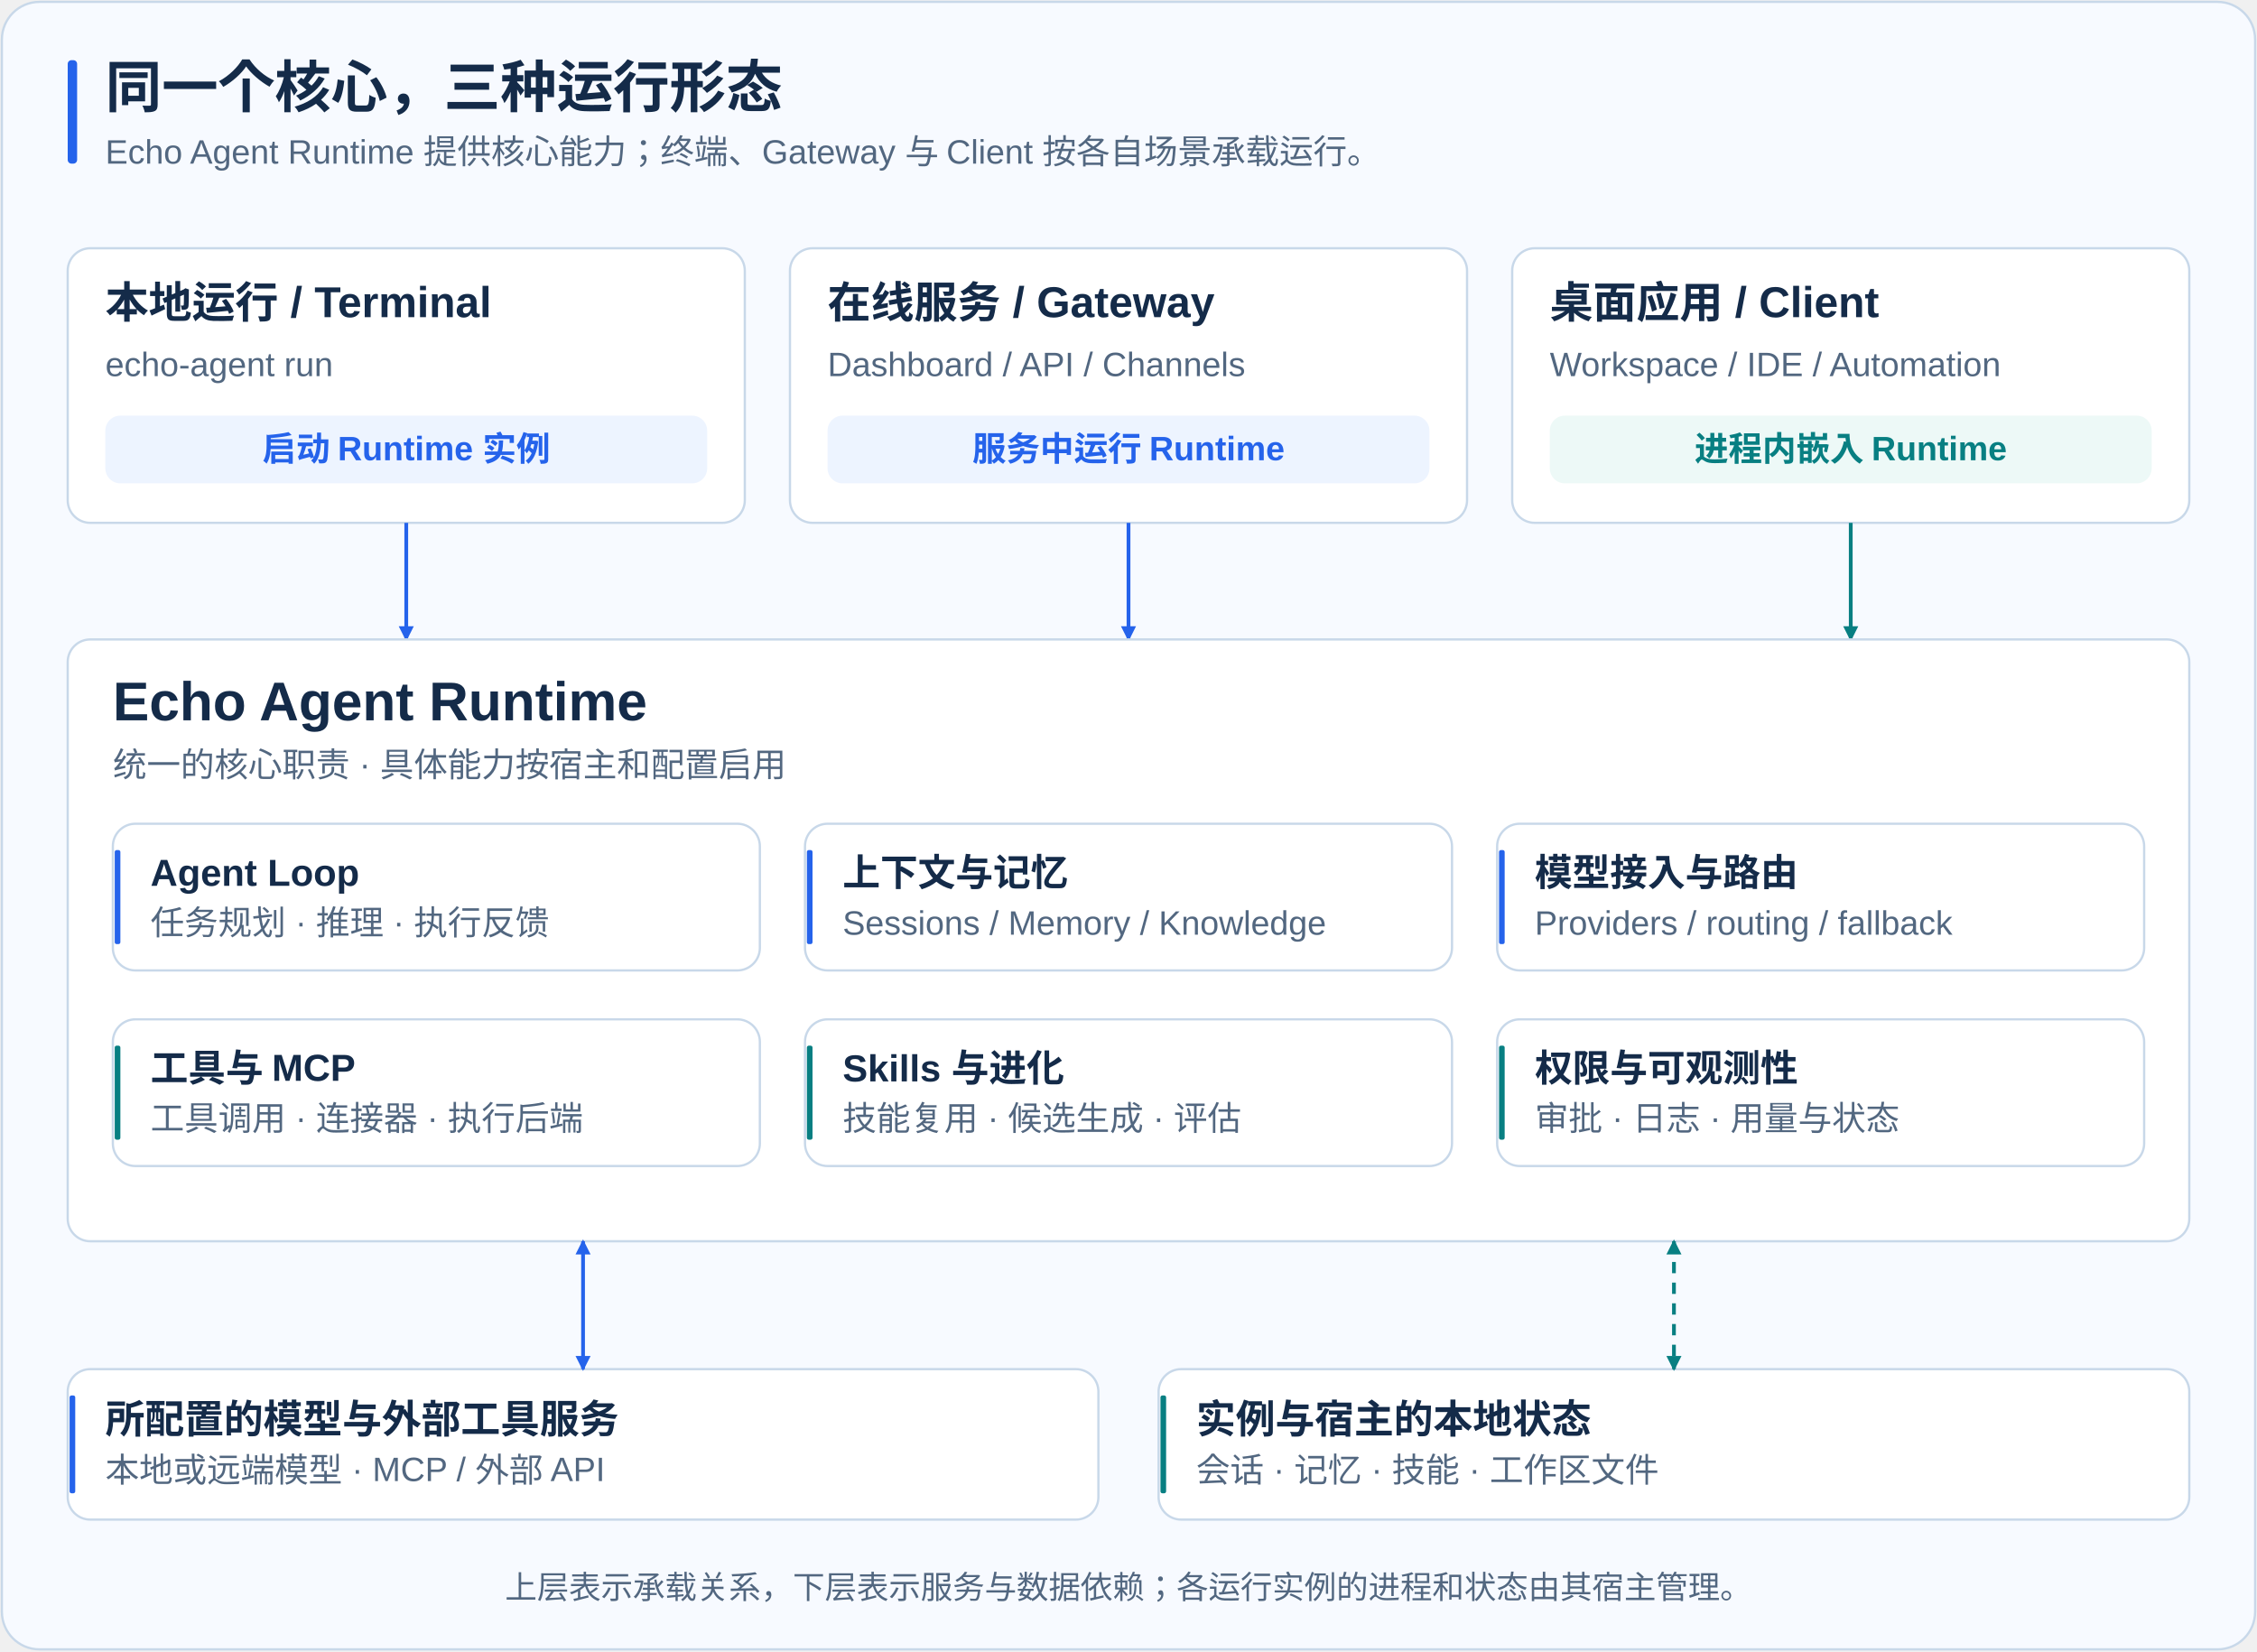
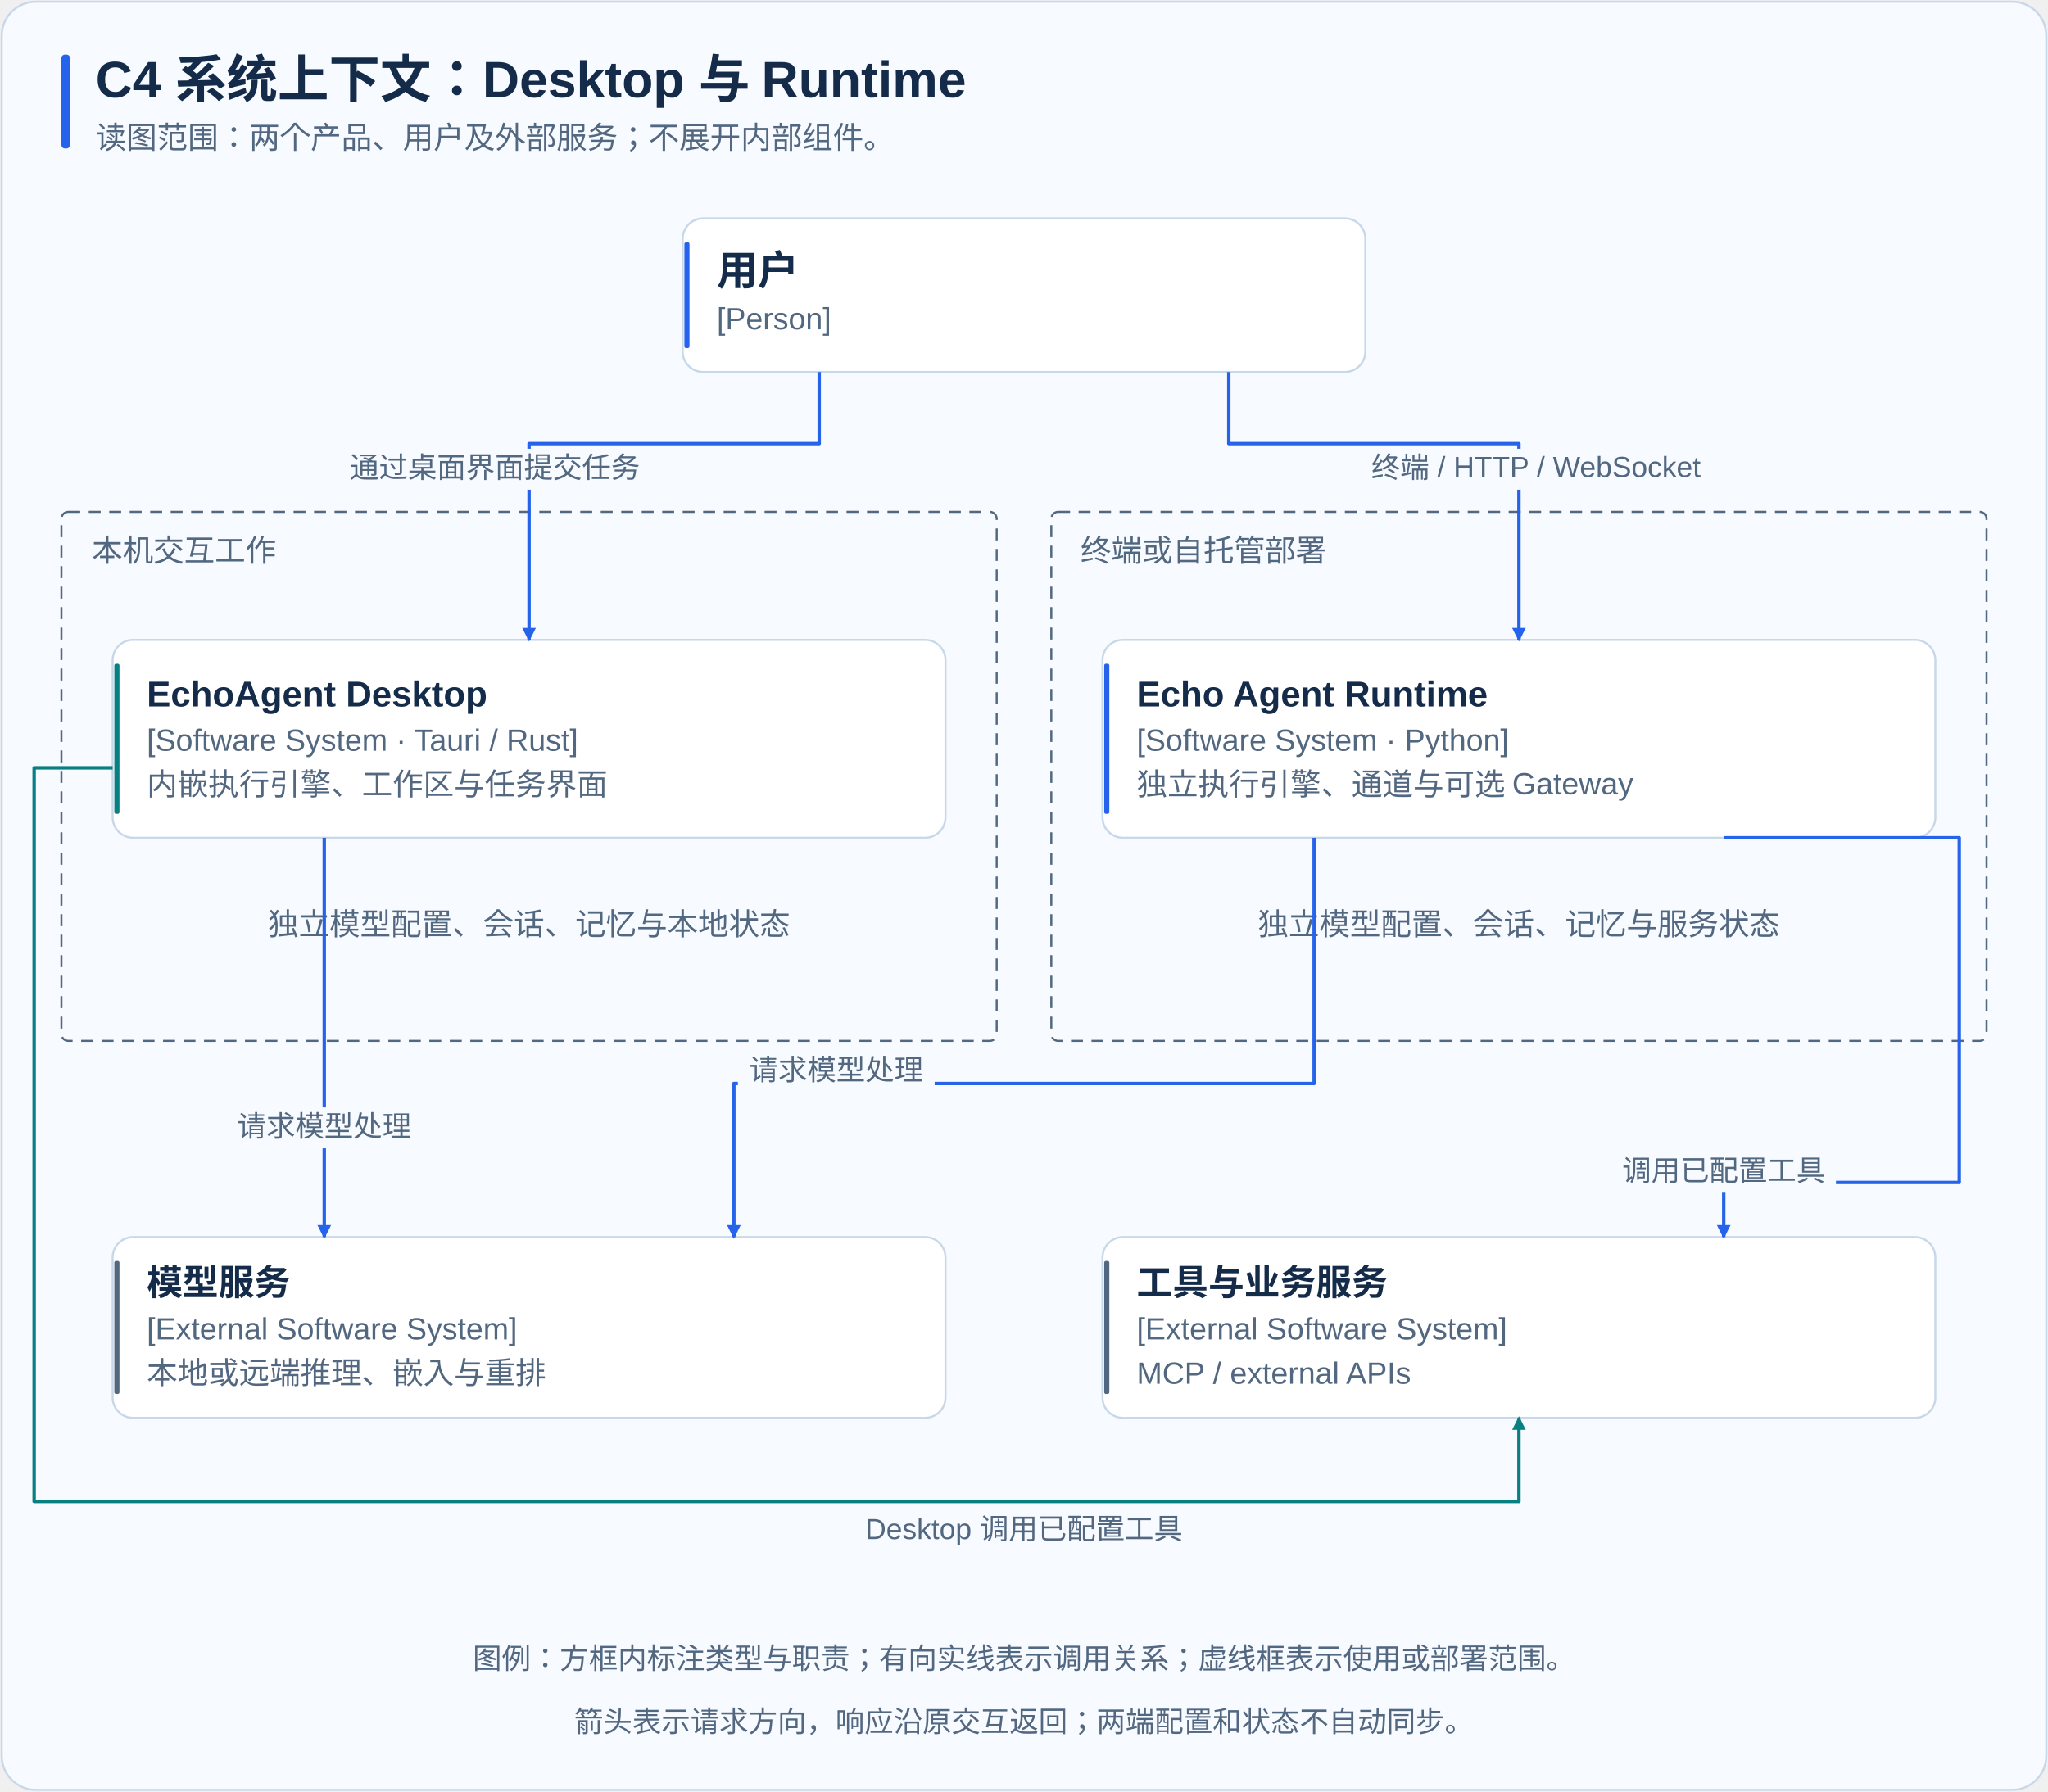
- <svg xmlns="http://www.w3.org/2000/svg" width="1200" height="878" viewBox="0 0 1200 878" role="img" aria-labelledby="title description">
+ <svg xmlns="http://www.w3.org/2000/svg" width="1200" height="1050" viewBox="0 0 1200 1050" role="img" aria-labelledby="title description">
  <defs>
    <marker id="blue" markerWidth="8" markerHeight="8" refX="7" refY="4" orient="auto-start-reverse" markerUnits="userSpaceOnUse">
      <path d="M0 0 8 4 0 8Z" fill="#2563eb" />
    </marker>
    <marker id="teal" markerWidth="8" markerHeight="8" refX="7" refY="4" orient="auto-start-reverse" markerUnits="userSpaceOnUse">
      <path d="M0 0 8 4 0 8Z" fill="#087f82" />
    </marker>
    <marker id="muted" markerWidth="8" markerHeight="8" refX="7" refY="4" orient="auto-start-reverse" markerUnits="userSpaceOnUse">
      <path d="M0 0 8 4 0 8Z" fill="#526780" />
    </marker>
  </defs>
  <g font-family="-apple-system, BlinkMacSystemFont, 'Segoe UI', 'PingFang SC', 'Microsoft YaHei', Arial, sans-serif">
-     <rect x="1" y="1" width="1198" height="876" rx="20" fill="#f7faff" stroke="#c8d8e9" stroke-width="1.2" />
+     <rect x="1" y="1" width="1198" height="1048" rx="20" fill="#f7faff" stroke="#c8d8e9" stroke-width="1.2" />
    <rect x="36" y="32" width="5" height="55" rx="2" fill="#2563eb" stroke="none" stroke-width="1.2" />
-     <text x="56" y="57" fill="#142b49" font-size="30" font-weight="700" text-anchor="start">同一个核心，三种运行形态</text>
-     <text x="56" y="87" fill="#526780" font-size="18" font-weight="400" text-anchor="start">Echo Agent Runtime 提供核心能力；终端、Gateway 与 Client 按各自场景承载运行。</text>
-     <rect x="36" y="132" width="360" height="146" rx="12" fill="#ffffff" stroke="#c8d8e9" stroke-width="1.2" />
-     <text x="56" y="169" fill="#142b49" font-size="23" font-weight="700" text-anchor="start">本地运行 / Terminal</text>
-     <text x="56" y="200" fill="#526780" font-size="18" font-weight="400" text-anchor="start">echo-agent run</text>
-     <rect x="56" y="221" width="320" height="36" rx="8" fill="#edf4ff" stroke="none" stroke-width="1.2" />
-     <text x="216" y="245" fill="#2563eb" font-size="18" font-weight="600" text-anchor="middle">启动 Runtime 实例</text>
-     <path d="M216 278 L216 340" fill="none" stroke="#2563eb" stroke-width="2" stroke-linejoin="round" marker-end="url(#blue)" />
-     <rect x="420" y="132" width="360" height="146" rx="12" fill="#ffffff" stroke="#c8d8e9" stroke-width="1.2" />
-     <text x="440" y="169" fill="#142b49" font-size="23" font-weight="700" text-anchor="start">在线服务 / Gateway</text>
-     <text x="440" y="200" fill="#526780" font-size="18" font-weight="400" text-anchor="start">Dashboard / API / Channels</text>
-     <rect x="440" y="221" width="320" height="36" rx="8" fill="#edf4ff" stroke="none" stroke-width="1.2" />
-     <text x="600" y="245" fill="#2563eb" font-size="18" font-weight="600" text-anchor="middle">服务中运行 Runtime</text>
-     <path d="M600 278 L600 340" fill="none" stroke="#2563eb" stroke-width="2" stroke-linejoin="round" marker-end="url(#blue)" />
-     <rect x="804" y="132" width="360" height="146" rx="12" fill="#ffffff" stroke="#c8d8e9" stroke-width="1.2" />
-     <text x="824" y="169" fill="#142b49" font-size="23" font-weight="700" text-anchor="start">桌面应用 / Client</text>
-     <text x="824" y="200" fill="#526780" font-size="18" font-weight="400" text-anchor="start">Workspace / IDE / Automation</text>
-     <rect x="824" y="221" width="320" height="36" rx="8" fill="#edf9f7" stroke="none" stroke-width="1.2" />
-     <text x="984" y="245" fill="#087f82" font-size="18" font-weight="600" text-anchor="middle">进程内嵌入 Runtime</text>
-     <path d="M984 278 L984 340" fill="none" stroke="#087f82" stroke-width="2" stroke-linejoin="round" marker-end="url(#teal)" />
-     <rect x="36" y="340" width="1128" height="320" rx="12" fill="#ffffff" stroke="#c8d8e9" stroke-width="1.2" />
-     <text x="60" y="383" fill="#142b49" font-size="29" font-weight="700" text-anchor="start">Echo Agent Runtime</text>
-     <text x="60" y="413" fill="#526780" font-size="18" font-weight="400" text-anchor="start">统一的核心职责 · 具体能力按宿主和配置启用</text>
-     <rect x="60" y="438" width="344" height="78" rx="12" fill="#ffffff" stroke="#c8d8e9" stroke-width="1.2" />
-     <rect x="61" y="452" width="3" height="50" rx="1" fill="#2563eb" stroke="none" stroke-width="1.2" />
-     <text x="80" y="471.0" fill="#142b49" font-size="20" font-weight="650" text-anchor="start">Agent Loop</text>
-     <text x="80" y="497.0" fill="#526780" font-size="18" font-weight="400" text-anchor="start">任务规划 · 推理 · 执行反馈</text>
-     <rect x="428" y="438" width="344" height="78" rx="12" fill="#ffffff" stroke="#c8d8e9" stroke-width="1.2" />
-     <rect x="429" y="452" width="3" height="50" rx="1" fill="#2563eb" stroke="none" stroke-width="1.2" />
-     <text x="448" y="471.0" fill="#142b49" font-size="20" font-weight="650" text-anchor="start">上下文与记忆</text>
-     <text x="448" y="497.0" fill="#526780" font-size="18" font-weight="400" text-anchor="start">Sessions / Memory / Knowledge</text>
-     <rect x="796" y="438" width="344" height="78" rx="12" fill="#ffffff" stroke="#c8d8e9" stroke-width="1.2" />
-     <rect x="797" y="452" width="3" height="50" rx="1" fill="#2563eb" stroke="none" stroke-width="1.2" />
-     <text x="816" y="471.0" fill="#142b49" font-size="20" font-weight="650" text-anchor="start">模型接入与路由</text>
-     <text x="816" y="497.0" fill="#526780" font-size="18" font-weight="400" text-anchor="start">Providers / routing / fallback</text>
-     <rect x="60" y="542" width="344" height="78" rx="12" fill="#ffffff" stroke="#c8d8e9" stroke-width="1.2" />
-     <rect x="61" y="556" width="3" height="50" rx="1" fill="#087f82" stroke="none" stroke-width="1.2" />
-     <text x="80" y="575.0" fill="#142b49" font-size="20" font-weight="650" text-anchor="start">工具与 MCP</text>
-     <text x="80" y="601.0" fill="#526780" font-size="18" font-weight="400" text-anchor="start">工具调用 · 连接器 · 执行后端</text>
-     <rect x="428" y="542" width="344" height="78" rx="12" fill="#ffffff" stroke="#c8d8e9" stroke-width="1.2" />
-     <rect x="429" y="556" width="3" height="50" rx="1" fill="#087f82" stroke="none" stroke-width="1.2" />
-     <text x="448" y="575.0" fill="#142b49" font-size="20" font-weight="650" text-anchor="start">Skills 与进化</text>
-     <text x="448" y="601.0" fill="#526780" font-size="18" font-weight="400" text-anchor="start">技能复用 · 候选生成 · 评估</text>
-     <rect x="796" y="542" width="344" height="78" rx="12" fill="#ffffff" stroke="#c8d8e9" stroke-width="1.2" />
-     <rect x="797" y="556" width="3" height="50" rx="1" fill="#087f82" stroke="none" stroke-width="1.2" />
-     <text x="816" y="575.0" fill="#142b49" font-size="20" font-weight="650" text-anchor="start">权限与可观测性</text>
-     <text x="816" y="601.0" fill="#526780" font-size="18" font-weight="400" text-anchor="start">审批 · 日志 · 用量与状态</text>
-     <rect x="36" y="728" width="548" height="80" rx="12" fill="#ffffff" stroke="#c8d8e9" stroke-width="1.2" />
-     <rect x="37" y="742" width="3" height="52" rx="1" fill="#2563eb" stroke="none" stroke-width="1.2" />
-     <text x="56" y="762.0" fill="#142b49" font-size="21" font-weight="650" text-anchor="start">所配置的模型与外部工具服务</text>
-     <text x="56" y="788.0" fill="#526780" font-size="18" font-weight="400" text-anchor="start">本地或远端模型 · MCP / 外部 API</text>
-     <rect x="616" y="728" width="548" height="80" rx="12" fill="#ffffff" stroke="#c8d8e9" stroke-width="1.2" />
-     <rect x="617" y="742" width="3" height="52" rx="1" fill="#087f82" stroke="none" stroke-width="1.2" />
-     <text x="636" y="762.0" fill="#142b49" font-size="21" font-weight="650" text-anchor="start">实例与宿主的本地状态</text>
-     <text x="636" y="788.0" fill="#526780" font-size="18" font-weight="400" text-anchor="start">会话 · 记忆 · 技能 · 工作区文件</text>
-     <path d="M310 660 L310 728" fill="none" stroke="#2563eb" stroke-width="2" stroke-linejoin="round" marker-end="url(#blue)" marker-start="url(#blue)" />
-     <path d="M890 660 L890 728" fill="none" stroke="#087f82" stroke-width="2" stroke-linejoin="round" marker-end="url(#teal)" marker-start="url(#teal)" stroke-dasharray="6 5" />
-     <text x="600" y="850" fill="#526780" font-size="17" font-weight="400" text-anchor="middle">上层表示承载关系，下层表示服务与数据依赖；各运行实例的进程和状态由其宿主管理。</text>
+     <text x="56" y="57" fill="#142b49" font-size="30" font-weight="700" text-anchor="start">C4 系统上下文：Desktop 与 Runtime</text>
+     <text x="56" y="87" fill="#526780" font-size="18" font-weight="400" text-anchor="start">读图范围：两个产品、用户及外部服务；不展开内部组件。</text>
+     <rect x="400" y="128" width="400" height="90" rx="12" fill="#ffffff" stroke="#c8d8e9" stroke-width="1.2" />
+     <rect x="401" y="142" width="3" height="62" rx="1" fill="#2563eb" stroke="none" stroke-width="1.2" />
+     <text x="420" y="167.0" fill="#142b49" font-size="24" font-weight="650" text-anchor="start">用户</text>
+     <text x="420" y="193.0" fill="#526780" font-size="18" font-weight="400" text-anchor="start">[Person]</text>
+     <rect x="36" y="300" width="548" height="310" rx="4" fill="none" stroke="#526780" stroke-width="1.2" stroke-dasharray="7 5" />
+     <rect x="47.324" y="311" width="121.032" height="25" rx="2" fill="#f7faff" stroke="none" stroke-width="1.2" />
+     <text x="107.84" y="329" fill="#526780" font-size="18" font-weight="400" text-anchor="middle">本机交互工作</text>
+     <rect x="616" y="300" width="548" height="310" rx="4" fill="none" stroke="#526780" stroke-width="1.2" stroke-dasharray="7 5" />
+     <rect x="627.432" y="311" width="155.376" height="25" rx="2" fill="#f7faff" stroke="none" stroke-width="1.2" />
+     <text x="705.12" y="329" fill="#526780" font-size="18" font-weight="400" text-anchor="middle">终端或自托管部署</text>
+     <rect x="66" y="375" width="488" height="116" rx="12" fill="#ffffff" stroke="#c8d8e9" stroke-width="1.2" />
+     <rect x="67" y="389" width="3" height="88" rx="1" fill="#087f82" stroke="none" stroke-width="1.2" />
+     <text x="86" y="414.0" fill="#142b49" font-size="21" font-weight="650" text-anchor="start">EchoAgent Desktop</text>
+     <text x="86" y="440.0" fill="#526780" font-size="18" font-weight="400" text-anchor="start">[Software System · Tauri / Rust]</text>
+     <text x="86" y="466.0" fill="#526780" font-size="18" font-weight="400" text-anchor="start">内嵌执行引擎、工作区与任务界面</text>
+     <rect x="646" y="375" width="488" height="116" rx="12" fill="#ffffff" stroke="#c8d8e9" stroke-width="1.2" />
+     <rect x="647" y="389" width="3" height="88" rx="1" fill="#2563eb" stroke="none" stroke-width="1.2" />
+     <text x="666" y="414.0" fill="#142b49" font-size="21" font-weight="650" text-anchor="start">Echo Agent Runtime</text>
+     <text x="666" y="440.0" fill="#526780" font-size="18" font-weight="400" text-anchor="start">[Software System · Python]</text>
+     <text x="666" y="466.0" fill="#526780" font-size="18" font-weight="400" text-anchor="start">独立执行引擎、通道与可选 Gateway</text>
+     <rect x="155.038" y="530" width="309.924" height="25" rx="2" fill="#f7faff" stroke="none" stroke-width="1.2" />
+     <text x="310" y="548" fill="#526780" font-size="18" font-weight="400" text-anchor="middle">独立模型配置、会话、记忆与本地状态</text>
+     <rect x="735.038" y="530" width="309.924" height="25" rx="2" fill="#f7faff" stroke="none" stroke-width="1.2" />
+     <text x="890" y="548" fill="#526780" font-size="18" font-weight="400" text-anchor="middle">独立模型配置、会话、记忆与服务状态</text>
+     <path d="M480 218 L480 260 L310 260 L310 375" fill="none" stroke="#2563eb" stroke-width="2" stroke-linejoin="round" marker-end="url(#blue)" />
+     <rect x="199.91" y="263" width="180.18" height="24" rx="2" fill="#f7faff" stroke="none" stroke-width="1.2" />
+     <text x="290" y="280" fill="#526780" font-size="17" font-weight="400" text-anchor="middle">通过桌面界面提交任务</text>
+     <path d="M720 218 L720 260 L890 260 L890 375" fill="none" stroke="#2563eb" stroke-width="2" stroke-linejoin="round" marker-end="url(#blue)" />
+     <rect x="789.187" y="263" width="221.626" height="24" rx="2" fill="#f7faff" stroke="none" stroke-width="1.2" />
+     <text x="900" y="280" fill="#526780" font-size="17" font-weight="400" text-anchor="middle">终端 / HTTP / WebSocket</text>
+     <rect x="66" y="725" width="488" height="106" rx="12" fill="#ffffff" stroke="#c8d8e9" stroke-width="1.2" />
+     <rect x="67" y="739" width="3" height="78" rx="1" fill="#526780" stroke="none" stroke-width="1.2" />
+     <text x="86" y="759.0" fill="#142b49" font-size="21" font-weight="650" text-anchor="start">模型服务</text>
+     <text x="86" y="785.0" fill="#526780" font-size="18" font-weight="400" text-anchor="start">[External Software System]</text>
+     <text x="86" y="811.0" fill="#526780" font-size="18" font-weight="400" text-anchor="start">本地或远端推理、嵌入与重排</text>
+     <rect x="646" y="725" width="488" height="106" rx="12" fill="#ffffff" stroke="#c8d8e9" stroke-width="1.2" />
+     <rect x="647" y="739" width="3" height="78" rx="1" fill="#526780" stroke="none" stroke-width="1.2" />
+     <text x="666" y="759.0" fill="#142b49" font-size="21" font-weight="650" text-anchor="start">工具与业务服务</text>
+     <text x="666" y="785.0" fill="#526780" font-size="18" font-weight="400" text-anchor="start">[External Software System]</text>
+     <text x="666" y="811.0" fill="#526780" font-size="18" font-weight="400" text-anchor="start">MCP / external APIs</text>
+     <path d="M190 491 L190 725" fill="none" stroke="#2563eb" stroke-width="2" stroke-linejoin="round" marker-end="url(#blue)" />
+     <rect x="132.346" y="649" width="115.308" height="24" rx="2" fill="#f7faff" stroke="none" stroke-width="1.2" />
+     <text x="190" y="666" fill="#526780" font-size="17" font-weight="400" text-anchor="middle">请求模型处理</text>
+     <path d="M770 491 L770 635 L430 635 L430 725" fill="none" stroke="#2563eb" stroke-width="2" stroke-linejoin="round" marker-end="url(#blue)" />
+     <rect x="432.346" y="616" width="115.308" height="24" rx="2" fill="#f7faff" stroke="none" stroke-width="1.2" />
+     <text x="490" y="633" fill="#526780" font-size="17" font-weight="400" text-anchor="middle">请求模型处理</text>
+     <path d="M66 450 L20 450 L20 880 L890 880 L890 831" fill="none" stroke="#087f82" stroke-width="2" stroke-linejoin="round" marker-end="url(#teal)" />
+     <rect x="498.197" y="885" width="203.606" height="24" rx="2" fill="#f7faff" stroke="none" stroke-width="1.2" />
+     <text x="600" y="902" fill="#526780" font-size="17" font-weight="400" text-anchor="middle">Desktop 调用已配置工具</text>
+     <path d="M1010 491 L1148 491 L1148 693 L1010 693 L1010 725" fill="none" stroke="#2563eb" stroke-width="2" stroke-linejoin="round" marker-end="url(#blue)" />
+     <rect x="944.237" y="675" width="131.526" height="24" rx="2" fill="#f7faff" stroke="none" stroke-width="1.2" />
+     <text x="1010" y="692" fill="#526780" font-size="17" font-weight="400" text-anchor="middle">调用已配置工具</text>
+     <text x="600" y="978" fill="#526780" font-size="17" font-weight="400" text-anchor="middle">图例：方框内标注类型与职责；有向实线表示调用关系；虚线框表示使用或部署范围。</text>
+     <text x="600" y="1015" fill="#526780" font-size="17" font-weight="400" text-anchor="middle">箭头表示请求方向，响应沿原交互返回；两端配置和状态不自动同步。</text>
  </g>
</svg>
